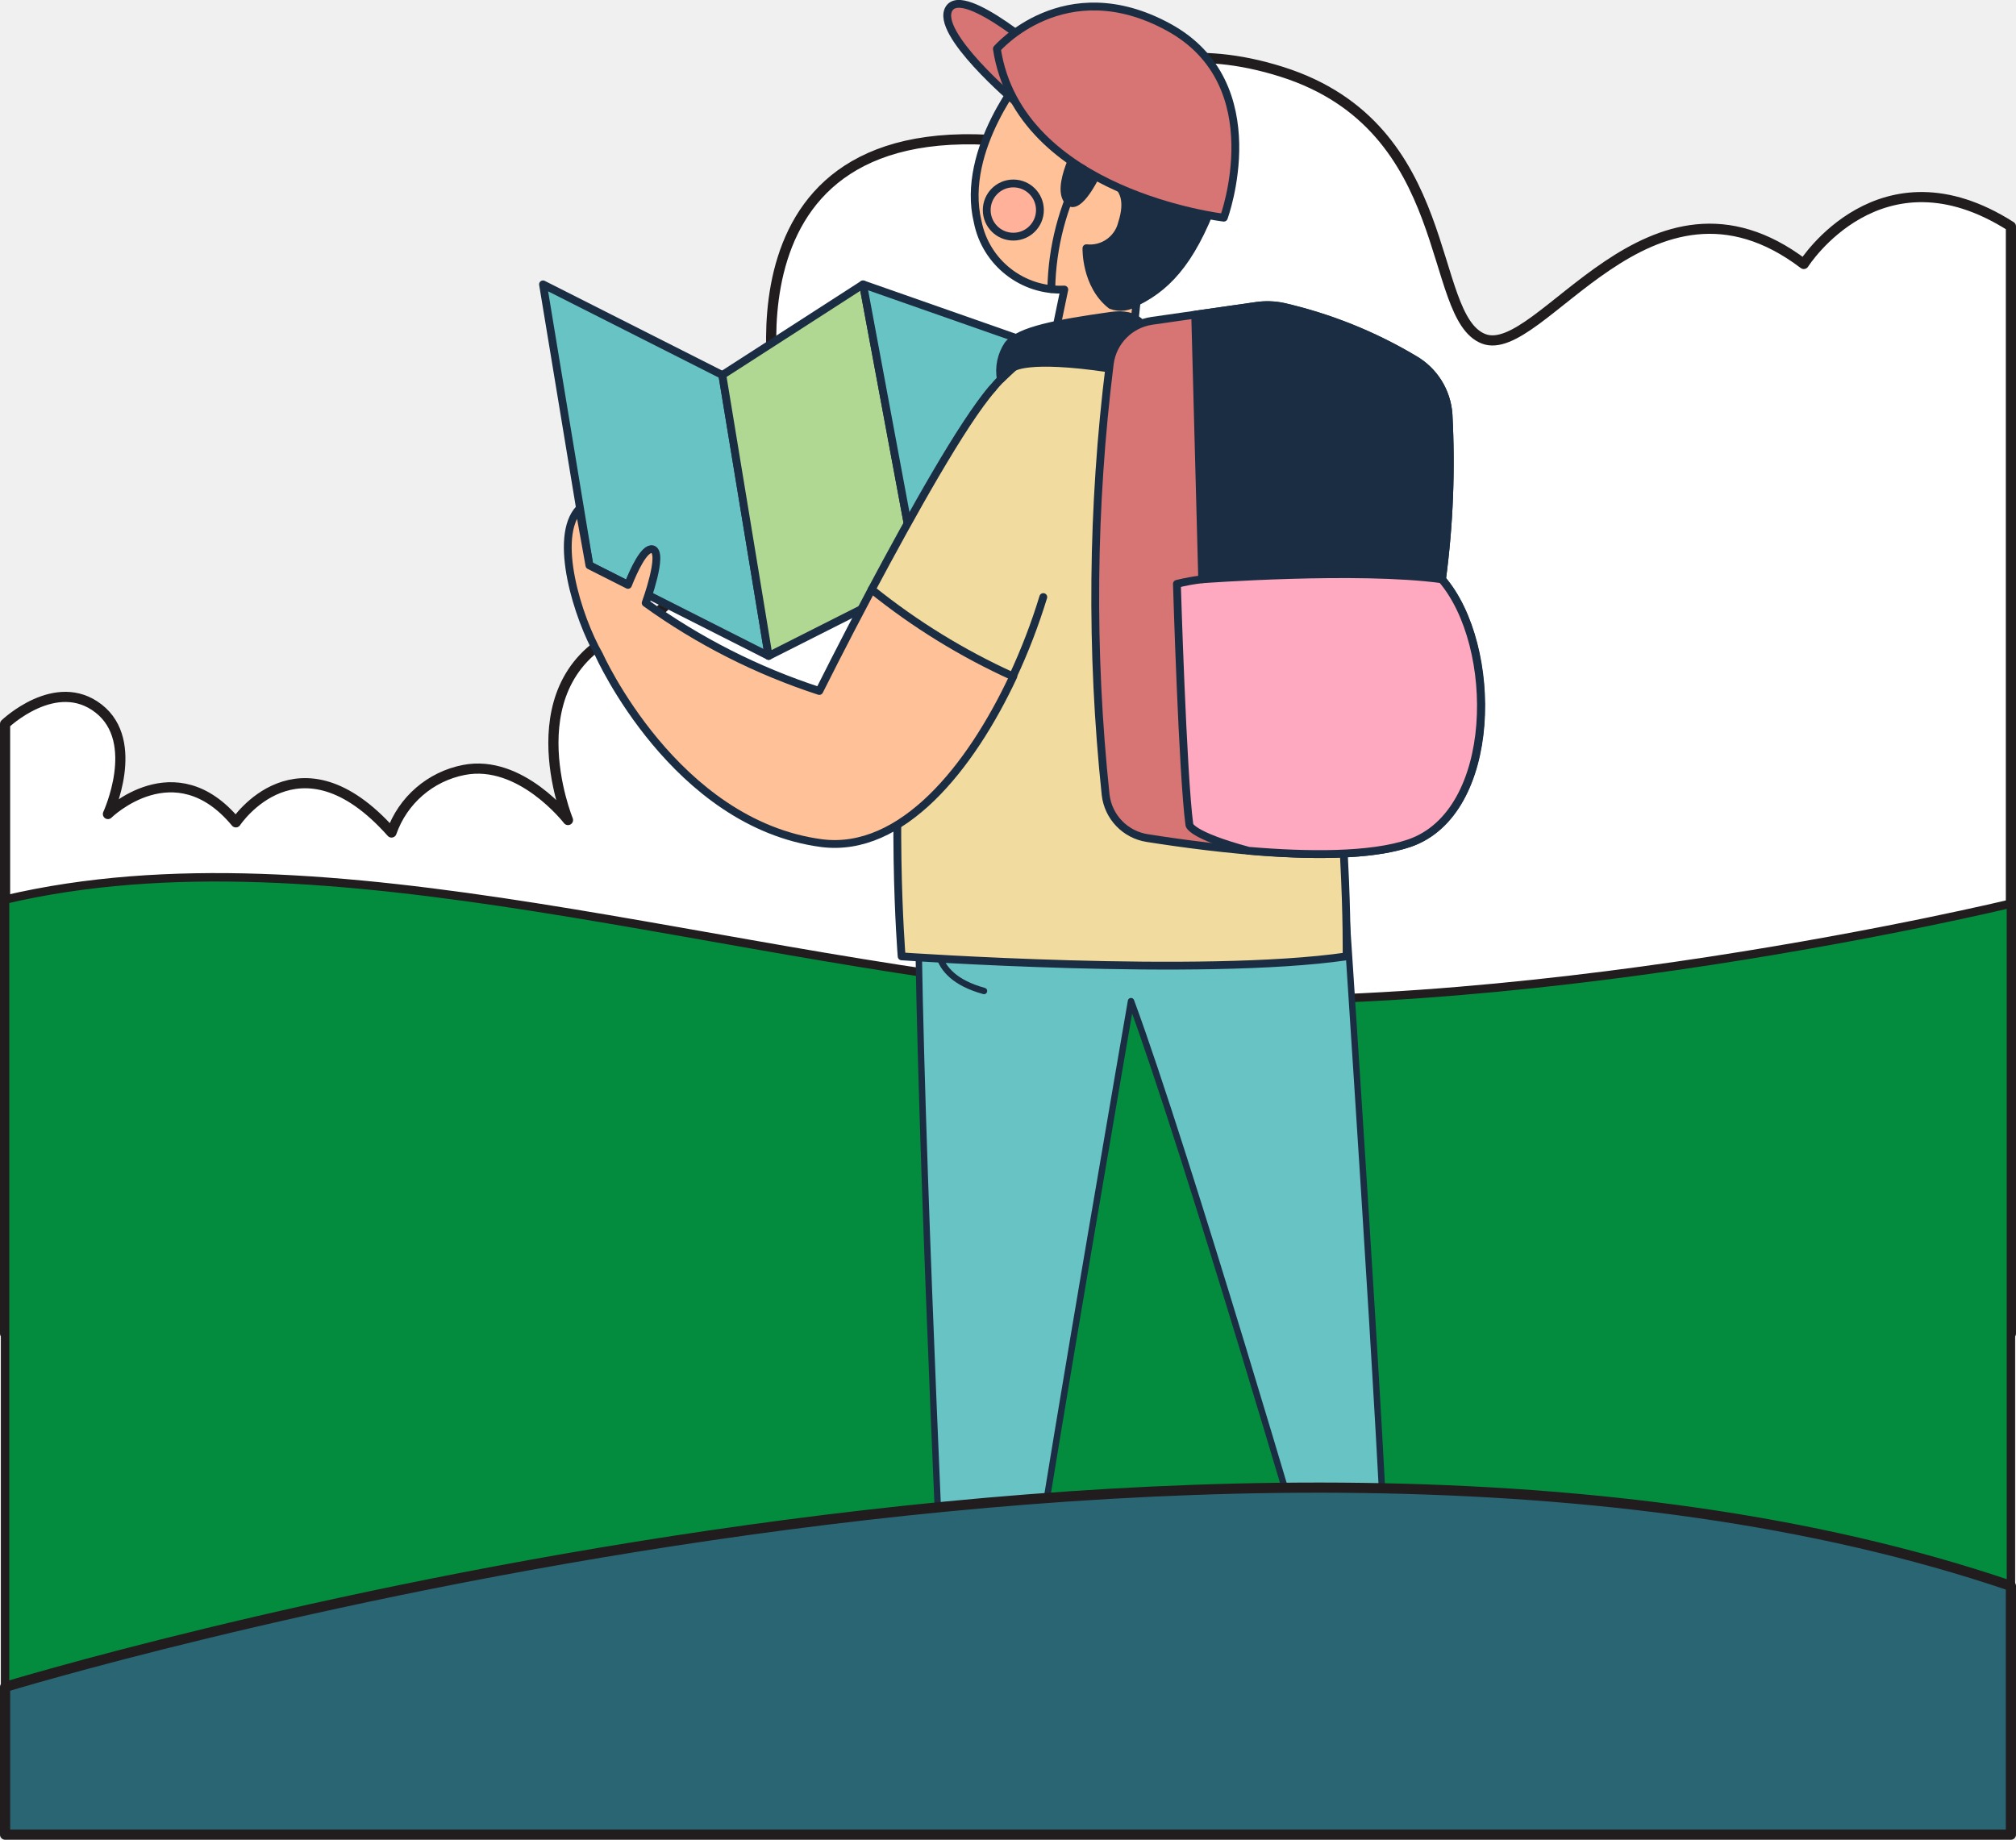
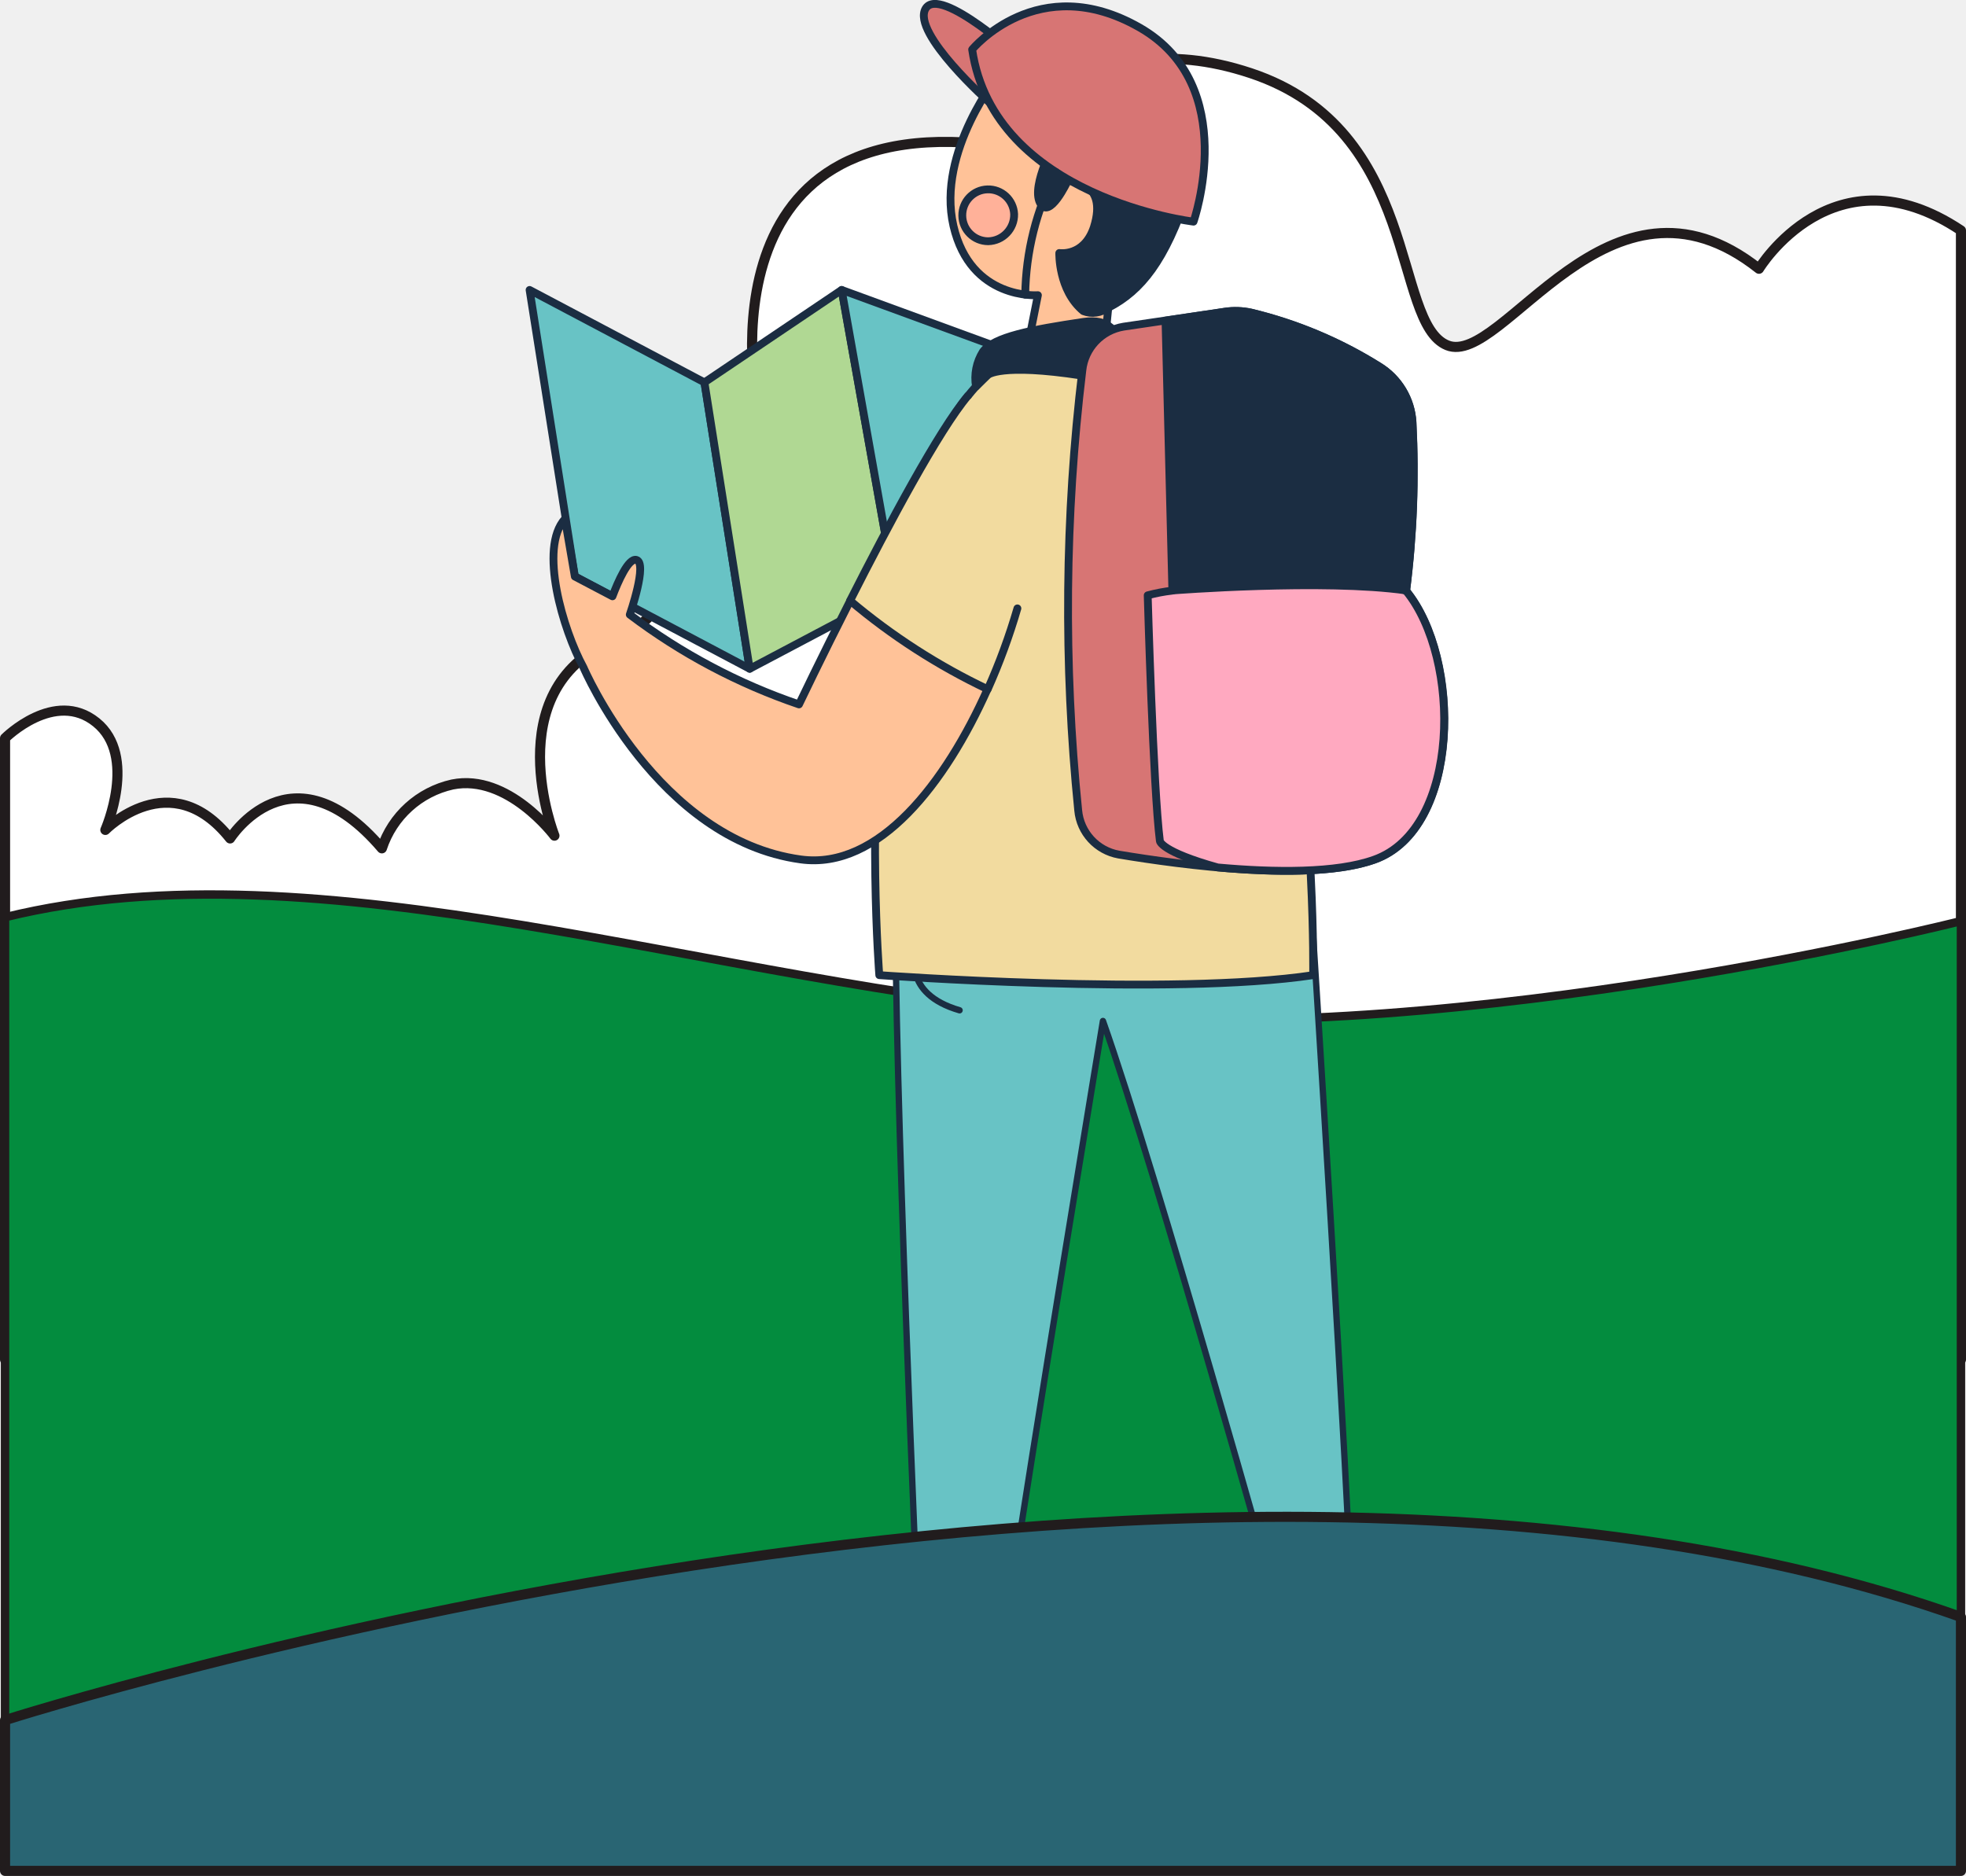
- <svg xmlns="http://www.w3.org/2000/svg" viewBox="0 0 198.55 181.21">
+ <svg xmlns="http://www.w3.org/2000/svg" viewBox="0 0 198.57 189.49">
  <defs>
-     <style>
- 			.a5ddb3a1-cb4e-4658-a6d8-bc4e4a81ac22 {
- 				fill: #fff;
- 			}
- 			.a5ddb3a1-cb4e-4658-a6d8-bc4e4a81ac22,
- 			.a8ac44be-3c5f-4f17-9025-9e482a84779f,
- 			.f4531e2e-3355-4434-b7d3-6f8ed1dd90d4 {
- 				stroke: #211c1d;
- 			}
- 			.a5ddb3a1-cb4e-4658-a6d8-bc4e4a81ac22,
- 			.a8ac44be-3c5f-4f17-9025-9e482a84779f,
- 			.b1a30052-4937-4ce3-a78b-452309837e24,
- 			.b37f9c55-40b1-4aa4-bb7d-0856afb9a6fb,
- 			.b91bbccc-4998-4b9a-80d7-9f5568ee7177,
- 			.ba064e89-9918-40a4-b3c1-1c846f9f70f8,
- 			.bca35350-ed13-4fea-b44b-0f33d85e14eb,
- 			.eaade6c3-8354-45fc-944b-e32fe741c531,
- 			.ebc8b5b8-7ebc-4377-ae87-cc85788f04e3,
- 			.ee81235e-3eb5-46d5-aefb-7c071914dbc2,
- 			.f15655a4-afa0-4840-bb66-8692c97ba6c0,
- 			.f4531e2e-3355-4434-b7d3-6f8ed1dd90d4,
- 			.f65bce5a-33e4-48c4-90f8-7800ff513b72,
- 			.f72fe83f-2089-4f8b-8896-99bdc0c811ef {
- 				stroke-linecap: round;
- 				stroke-linejoin: round;
- 			}
- 			.a8ac44be-3c5f-4f17-9025-9e482a84779f {
- 				fill: #038c3e;
- 				stroke-width: 0.83px;
- 			}
- 			.b37f9c55-40b1-4aa4-bb7d-0856afb9a6fb,
- 			.f65bce5a-33e4-48c4-90f8-7800ff513b72 {
- 				fill: #68c3c5;
- 			}
- 			.b1a30052-4937-4ce3-a78b-452309837e24,
- 			.b37f9c55-40b1-4aa4-bb7d-0856afb9a6fb,
- 			.b91bbccc-4998-4b9a-80d7-9f5568ee7177,
- 			.ba064e89-9918-40a4-b3c1-1c846f9f70f8,
- 			.bca35350-ed13-4fea-b44b-0f33d85e14eb,
- 			.eaade6c3-8354-45fc-944b-e32fe741c531,
- 			.ebc8b5b8-7ebc-4377-ae87-cc85788f04e3,
- 			.ee81235e-3eb5-46d5-aefb-7c071914dbc2,
- 			.f15655a4-afa0-4840-bb66-8692c97ba6c0,
- 			.f65bce5a-33e4-48c4-90f8-7800ff513b72,
- 			.f72fe83f-2089-4f8b-8896-99bdc0c811ef {
- 				stroke: #1b2d42;
- 			}
- 			.bca35350-ed13-4fea-b44b-0f33d85e14eb,
- 			.f65bce5a-33e4-48c4-90f8-7800ff513b72 {
- 				stroke-width: 0.63px;
- 			}
- 			.bca35350-ed13-4fea-b44b-0f33d85e14eb,
- 			.ee81235e-3eb5-46d5-aefb-7c071914dbc2 {
- 				fill: none;
- 			}
- 			.b91bbccc-4998-4b9a-80d7-9f5568ee7177 {
- 				fill: #1b2d42;
- 			}
- 			.b1a30052-4937-4ce3-a78b-452309837e24,
- 			.b37f9c55-40b1-4aa4-bb7d-0856afb9a6fb,
- 			.b91bbccc-4998-4b9a-80d7-9f5568ee7177,
- 			.ba064e89-9918-40a4-b3c1-1c846f9f70f8,
- 			.eaade6c3-8354-45fc-944b-e32fe741c531,
- 			.ebc8b5b8-7ebc-4377-ae87-cc85788f04e3,
- 			.ee81235e-3eb5-46d5-aefb-7c071914dbc2,
- 			.f15655a4-afa0-4840-bb66-8692c97ba6c0,
- 			.f72fe83f-2089-4f8b-8896-99bdc0c811ef {
- 				stroke-width: 0.77px;
- 			}
- 			.eaade6c3-8354-45fc-944b-e32fe741c531 {
- 				fill: #ffc298;
- 			}
- 			.b1a30052-4937-4ce3-a78b-452309837e24 {
- 				fill: #d77574;
- 			}
- 			.ba064e89-9918-40a4-b3c1-1c846f9f70f8 {
- 				fill: #ffb199;
- 			}
- 			.f72fe83f-2089-4f8b-8896-99bdc0c811ef {
- 				fill: #b0d893;
- 			}
- 			.bf6d775f-d8c2-46f9-839f-e043587014ec,
- 			.ebc8b5b8-7ebc-4377-ae87-cc85788f04e3 {
- 				fill: #f2db9f;
- 			}
- 			.f15655a4-afa0-4840-bb66-8692c97ba6c0 {
- 				fill: #ffa9c0;
- 			}
- 			.f4531e2e-3355-4434-b7d3-6f8ed1dd90d4 {
- 				fill: #296573;
- 			}
- 		</style>
+     <style>.f070979f-5378-4126-95ad-f7ec7cf4a6b1{fill:#fff;}.a3ad374b-2263-40da-9847-74150c61b0f0,.e86fbbcc-e913-4cf8-9aee-293c8a4fa389,.f070979f-5378-4126-95ad-f7ec7cf4a6b1{stroke:#211c1d;}.a07199a7-37bb-46f9-90bd-54d378d2ce4b,.a381619b-88f6-419d-8856-09aeff969158,.a3ad374b-2263-40da-9847-74150c61b0f0,.a43d8b39-3239-454c-a797-e7c9ac91a4f5,.af681b15-d6f5-4569-a834-c8e5fc99d143,.b2306cc6-7a5a-4165-8b79-ac45ec14e9c6,.b43e8df6-3575-4efc-828c-0470b47884d0,.b9c2311e-2e41-4d01-9b58-d843beabfadc,.ba9c451e-a34b-477c-8dcd-1a50f93f6975,.e86fbbcc-e913-4cf8-9aee-293c8a4fa389,.ed7e78cf-93cf-4840-9925-467628950182,.f070979f-5378-4126-95ad-f7ec7cf4a6b1,.f77ae857-d2cc-4d2a-b515-0bee4b8bcfb8,.fa680ec6-d7cd-4ba9-84eb-076cae2c5f56{stroke-linecap:round;stroke-linejoin:round;}.e86fbbcc-e913-4cf8-9aee-293c8a4fa389,.f070979f-5378-4126-95ad-f7ec7cf4a6b1{stroke-width:1.02px;}.a3ad374b-2263-40da-9847-74150c61b0f0{fill:#038c3e;stroke-width:0.85px;}.ed7e78cf-93cf-4840-9925-467628950182,.fa680ec6-d7cd-4ba9-84eb-076cae2c5f56{fill:#68c3c5;}.a07199a7-37bb-46f9-90bd-54d378d2ce4b,.a381619b-88f6-419d-8856-09aeff969158,.a43d8b39-3239-454c-a797-e7c9ac91a4f5,.af681b15-d6f5-4569-a834-c8e5fc99d143,.b2306cc6-7a5a-4165-8b79-ac45ec14e9c6,.b43e8df6-3575-4efc-828c-0470b47884d0,.b9c2311e-2e41-4d01-9b58-d843beabfadc,.ba9c451e-a34b-477c-8dcd-1a50f93f6975,.ed7e78cf-93cf-4840-9925-467628950182,.f77ae857-d2cc-4d2a-b515-0bee4b8bcfb8,.fa680ec6-d7cd-4ba9-84eb-076cae2c5f56{stroke:#1b2d42;}.a381619b-88f6-419d-8856-09aeff969158,.fa680ec6-d7cd-4ba9-84eb-076cae2c5f56{stroke-width:0.64px;}.a381619b-88f6-419d-8856-09aeff969158,.b9c2311e-2e41-4d01-9b58-d843beabfadc{fill:none;}.a07199a7-37bb-46f9-90bd-54d378d2ce4b{fill:#1b2d42;}.a07199a7-37bb-46f9-90bd-54d378d2ce4b,.a43d8b39-3239-454c-a797-e7c9ac91a4f5,.af681b15-d6f5-4569-a834-c8e5fc99d143,.b2306cc6-7a5a-4165-8b79-ac45ec14e9c6,.b43e8df6-3575-4efc-828c-0470b47884d0,.b9c2311e-2e41-4d01-9b58-d843beabfadc,.ba9c451e-a34b-477c-8dcd-1a50f93f6975,.ed7e78cf-93cf-4840-9925-467628950182,.f77ae857-d2cc-4d2a-b515-0bee4b8bcfb8{stroke-width:0.79px;}.a43d8b39-3239-454c-a797-e7c9ac91a4f5{fill:#ffc298;}.b43e8df6-3575-4efc-828c-0470b47884d0{fill:#d77574;}.b2306cc6-7a5a-4165-8b79-ac45ec14e9c6{fill:#ffb199;}.af681b15-d6f5-4569-a834-c8e5fc99d143{fill:#b0d893;}.ad129fe3-d4a6-46f8-a6e8-ab6333f3a1a3,.ba9c451e-a34b-477c-8dcd-1a50f93f6975{fill:#f2db9f;}.f77ae857-d2cc-4d2a-b515-0bee4b8bcfb8{fill:#ffa9c0;}.e86fbbcc-e913-4cf8-9aee-293c8a4fa389{fill:#296573;}</style>
  </defs>
-   <g id="adff24ed-11ba-42cf-b06f-0a72bed27e53">
-     <g id="a81c8fa8-b35d-40b2-b3d1-1cb872269d03">
-       <path class="a5ddb3a1-cb4e-4658-a6d8-bc4e4a81ac22" d="M.5,71.31s5-4.8,9.21-1.52.92,10.39.92,10.39,6.57-6.44,12.6.82c0,0,6.16-9.31,15.33,1a9.46,9.46,0,0,1,7.12-6.16c5.61-1.1,10.26,4.93,10.26,4.93s-5.75-14,5.75-18.76,1.1-12.73,4.39-18.48S76.62,40.2,76.62,40.2s-7.12-30.66,25-26c0,0,7.39-12.59,24.64-7.12s14.24,24.1,19.85,26.29S162.45,14.47,177.65,26c0,0,7.53-11.91,20.4-3.7V131.35H.5Z" />
-       <path class="a8ac44be-3c5f-4f17-9025-9e482a84779f" d="M.5,88.61c32-7.52,71.11,6.43,109.42,9.44S198.05,89,198.05,89v81.19L.5,174.12Z" />
-       <path class="f65bce5a-33e4-48c4-90f8-7800ff513b72" d="M92.7,156.12s-2.46-53.32-2.26-70.37l21.15-2.7,20.74,3.11s4.11,61.3,4.11,68.74l-7.39.14s-12.18-41.6-17.66-56.43c0,0-7.39,42.76-9.65,57.51Z" />
-       <path class="bca35350-ed13-4fea-b44b-0f33d85e14eb" d="M92.5,92s-1.44,4,4.41,5.61" />
-       <path class="b91bbccc-4998-4b9a-80d7-9f5568ee7177" d="M112,29.71c3.27-1.63,5.7-4.47,8-11.14S118.13,6.14,110.5,4,98,4.69,99.87,8.6a17.41,17.41,0,0,1,1.66,7.91s4.4,12,6.33,13.81,3,1.23,3,1.23Z" />
-       <path class="eaade6c3-8354-45fc-944b-e32fe741c531" d="M103.28,35.92l1.54-7.4a8.29,8.29,0,0,1-8.53-6.67C94.55,14.66,101,7.07,101,7.07l5.65,6.5s-2.53,4.28-1.61,6,2.8-2.11,2.8-2.11S112,17.37,110.5,22A3.24,3.24,0,0,1,107,24.45s-.11,3.61,2.43,5.61a2.63,2.63,0,0,0,2.51-.35l-.72,7Z" />
-       <path class="b1a30052-4937-4ce3-a78b-452309837e24" d="M100,10S92,3.22,93.47.85s9.81,5,9.81,5Z" />
-       <path class="b1a30052-4937-4ce3-a78b-452309837e24" d="M98.18,4.81s6.64-7.74,16.91-2.13,5.44,18.76,5.44,18.76S100.37,19.11,98.18,4.81Z" />
-       <path class="ee81235e-3eb5-46d5-aefb-7c071914dbc2" d="M106.64,16.62a25.86,25.86,0,0,0-3.1,11.85" />
-       <path class="ba064e89-9918-40a4-b3c1-1c846f9f70f8" d="M102.42,20.69a2.62,2.62,0,1,0-2.62,2.62A2.62,2.62,0,0,0,102.42,20.69Z" />
-       <polygon class="b37f9c55-40b1-4aa4-bb7d-0856afb9a6fb" points="75.7 64.61 58.05 55.68 53.48 28.01 71.14 36.94 75.7 64.61" />
-       <polygon class="f72fe83f-2089-4f8b-8896-99bdc0c811ef" points="85 28.01 71.14 36.94 75.7 64.61 90.43 57.17 85 28.01" />
-       <polygon class="b37f9c55-40b1-4aa4-bb7d-0856afb9a6fb" points="104.33 34.79 85 28.01 90.43 57.17 107.58 61.84 104.33 34.79" />
-       <path class="ebc8b5b8-7ebc-4377-ae87-cc85788f04e3" d="M88.8,94.2s29.59,2.06,43.82,0c0,0,.95-61.17-24.24-61.17C83.74,33,88.8,94.2,88.8,94.2Z" />
-       <path class="eaade6c3-8354-45fc-944b-e32fe741c531" d="M85.85,58.06c-2.94,5.54-5.16,10-5.16,10a62.16,62.16,0,0,1-17.1-8.67s1.83-5,.67-5.29c-.81-.19-1.85,2.1-2.41,3.51l-3.8-1.92-1-5.57C54.43,52.91,56.9,60.85,59,64.5c0,0,7.44,16.64,21.93,18.55,7.91,1,14.67-7.45,18.87-16.43" />
-       <path class="bf6d775f-d8c2-46f9-839f-e043587014ec" d="M104.1,48.34a22.18,22.18,0,0,0-6.36-10.06c-2.92,3.33-8,12.49-11.89,19.78a64.9,64.9,0,0,0,13.9,8.56C103.26,59.12,105,51.28,104.1,48.34Z" />
-       <path class="ee81235e-3eb5-46d5-aefb-7c071914dbc2" d="M97.74,38.28c-2.92,3.33-8,12.49-11.89,19.78a64.9,64.9,0,0,0,13.9,8.56,59.31,59.31,0,0,0,3-7.81" />
-       <path class="b91bbccc-4998-4b9a-80d7-9f5568ee7177" d="M109.24,36.29c-8.22-1.22-9.48-.06-9.48-.06l-1.19,1.12a4.61,4.61,0,0,1,.7-3.38c1.11-1.42,4.89-2.12,10.14-2.86s3.46,5.39,3.46,5.39Z" />
-       <path class="b1a30052-4937-4ce3-a78b-452309837e24" d="M108.89,78.28A4.88,4.88,0,0,0,113,82.55c6.35,1,19.38,2.7,25.83.5,8.73-3,8.83-19.43,3.19-26a87.78,87.78,0,0,0,.64-16.24,6.79,6.79,0,0,0-3.37-5.42,44.67,44.67,0,0,0-12.91-5.18,7.56,7.56,0,0,0-2.64-.08L113.46,31.6a4.9,4.9,0,0,0-4.16,4.21A185.4,185.4,0,0,0,108.89,78.28Z" />
-       <path class="f15655a4-afa0-4840-bb66-8692c97ba6c0" d="M118.37,57.06a19.18,19.18,0,0,0-2.46.45s.56,18.76,1.23,23.74c0,0,.09,1,5.83,2.55,5.74.49,12,.56,15.83-.75,8.73-3,8.83-19.43,3.19-26L129.8,53.27Z" />
-       <path class="b91bbccc-4998-4b9a-80d7-9f5568ee7177" d="M139.26,35.4a44.67,44.67,0,0,0-12.91-5.18,7.56,7.56,0,0,0-2.64-.08l-6,.86.69,26.06s15.3-1.14,23.62,0a87.78,87.78,0,0,0,.64-16.24A6.79,6.79,0,0,0,139.26,35.4Z" />
-       <path class="f4531e2e-3355-4434-b7d3-6f8ed1dd90d4" d="M.5,166.16S120,129.65,198.05,156.21v24.5H.5Z" />
+   <g id="b8f407e3-410d-474e-8e11-d71d945a7f19" data-name="Layer 2">
+     <g id="b60d5085-2213-4af6-8a97-1900fcf147e2" data-name="OBJECTS">
+       <path class="f070979f-5378-4126-95ad-f7ec7cf4a6b1" d="M.51,74.57s5-5,9.21-1.6.92,10.87.92,10.87,6.57-6.73,12.6.86c0,0,6.16-9.73,15.33,1a9.72,9.72,0,0,1,7.12-6.45C51.3,78.12,56,84.42,56,84.42S50.21,69.81,61.71,64.8s1.09-13.31,4.38-19.33S76.63,42,76.63,42,69.51,10,101.68,14.83c0,0,7.39-13.17,24.64-7.44s14.24,25.2,19.85,27.49,16.29-19.76,31.49-7.73c0,0,7.53-12.46,20.4-3.87V137.35H.51Z" />
+       <path class="a3ad374b-2263-40da-9847-74150c61b0f0" d="M.51,92.66c32-7.86,71.11,6.73,109.42,9.87s88.13-9.48,88.13-9.48V178L.51,182.09Z" />
+       <path class="fa680ec6-d7cd-4ba9-84eb-076cae2c5f56" d="M92.71,163.27s-2.46-55.77-2.26-73.6l21.16-2.83,20.74,3.26s4.1,64.11,4.1,71.89l-7.39.15s-12.18-43.51-17.66-59c0,0-7.39,44.72-9.65,60.15Z" />
+       <path class="a381619b-88f6-419d-8856-09aeff969158" d="M92.51,96.18s-1.44,4.18,4.41,5.88" />
+       <path class="a07199a7-37bb-46f9-90bd-54d378d2ce4b" d="M112,31.06c3.26-1.7,5.69-4.67,8-11.65s-1.78-13-9.41-15.2S98,4.89,99.89,9a19,19,0,0,1,1.65,8.28s4.4,12.56,6.33,14.44,3,1.29,3,1.29Z" />
+       <path class="a43d8b39-3239-454c-a797-e7c9ac91a4f5" d="M103.29,37.55l1.54-7.73s-6.79.54-8.53-7S101,7.38,101,7.38l5.65,6.8s-2.53,4.48-1.61,6.31,2.8-2.21,2.8-2.21,4.15-.12,2.64,4.68c-1,3-3.49,2.6-3.49,2.6s-.11,3.77,2.43,5.87a2.56,2.56,0,0,0,2.52-.37l-.72,7.35Z" />
+       <path class="b43e8df6-3575-4efc-828c-0470b47884d0" d="M100,10.41S92.05,3.35,93.48.88s9.81,5.21,9.81,5.21Z" />
+       <path class="b43e8df6-3575-4efc-828c-0470b47884d0" d="M98.19,5s6.64-8.09,16.91-2.22,5.45,19.61,5.45,19.61S100.38,20,98.19,5Z" />
+       <path class="b9c2311e-2e41-4d01-9b58-d843beabfadc" d="M106.65,17.38a27.91,27.91,0,0,0-3.1,12.39" />
+       <path class="b2306cc6-7a5a-4165-8b79-ac45ec14e9c6" d="M102.43,21.63a2.62,2.62,0,1,0-2.62,2.74A2.68,2.68,0,0,0,102.43,21.63Z" />
+       <polygon class="ed7e78cf-93cf-4840-9925-467628950182" points="75.72 67.56 58.06 58.22 53.49 29.29 71.15 38.63 75.72 67.56" />
+       <polygon class="af681b15-d6f5-4569-a834-c8e5fc99d143" points="85.01 29.29 71.15 38.63 75.72 67.56 90.44 59.78 85.01 29.29" />
+       <polygon class="ed7e78cf-93cf-4840-9925-467628950182" points="104.34 36.37 85.01 29.29 90.44 59.78 107.59 64.67 104.34 36.37" />
+       <path class="ba9c451e-a34b-477c-8dcd-1a50f93f6975" d="M88.81,98.51s29.59,2.15,43.82,0c0,0,1-64-24.24-64C83.75,34.53,88.81,98.51,88.81,98.51Z" />
+       <path class="a43d8b39-3239-454c-a797-e7c9ac91a4f5" d="M85.86,60.71C82.92,66.5,80.7,71.16,80.7,71.16a60.84,60.84,0,0,1-17.09-9.07s1.83-5.24.66-5.53c-.81-.2-1.85,2.2-2.41,3.68l-3.8-2-1-5.82c-2.66,2.93-.19,11.23,1.87,15,0,0,7.44,17.41,21.94,19.4,7.9,1.09,14.66-7.78,18.86-17.17" />
+       <path class="ad129fe3-d4a6-46f8-a6e8-ab6333f3a1a3" d="M104.11,50.55A23.22,23.22,0,0,0,97.75,40c-2.92,3.47-8,13-11.89,20.68a64.27,64.27,0,0,0,13.9,8.95C103.27,61.82,105,53.62,104.11,50.55Z" />
+       <path class="b9c2311e-2e41-4d01-9b58-d843beabfadc" d="M97.75,40c-2.92,3.47-8,13-11.89,20.68a64.27,64.27,0,0,0,13.9,8.95,63.43,63.43,0,0,0,3-8.17" />
+       <path class="a07199a7-37bb-46f9-90bd-54d378d2ce4b" d="M109.26,37.94c-8.23-1.27-9.49-.06-9.49-.06l-1.19,1.17a5,5,0,0,1,.7-3.53c1.11-1.49,4.89-2.22,10.14-3s3.46,5.64,3.46,5.64Z" />
+       <path class="b43e8df6-3575-4efc-828c-0470b47884d0" d="M108.9,81.86A5,5,0,0,0,113,86.33c6.35,1.06,19.38,2.81,25.83.51,8.73-3.11,8.83-20.31,3.19-27.17a96,96,0,0,0,.64-17A7.12,7.12,0,0,0,139.27,37a43.49,43.49,0,0,0-12.91-5.42,7.32,7.32,0,0,0-2.64-.09L113.48,33a5,5,0,0,0-4.16,4.4A202,202,0,0,0,108.9,81.86Z" />
+       <path class="f77ae857-d2cc-4d2a-b515-0bee4b8bcfb8" d="M118.38,59.67a17,17,0,0,0-2.46.47s.56,19.61,1.23,24.82c0,0,.1,1.07,5.84,2.67,5.73.52,12,.59,15.82-.79,8.73-3.11,8.83-20.31,3.19-27.17l-12.19-4Z" />
+       <path class="a07199a7-37bb-46f9-90bd-54d378d2ce4b" d="M139.27,37a43.49,43.49,0,0,0-12.91-5.42,7.32,7.32,0,0,0-2.64-.09l-6,.9.69,27.26s15.3-1.19,23.62,0a96,96,0,0,0,.64-17A7.12,7.12,0,0,0,139.27,37Z" />
+       <path class="e86fbbcc-e913-4cf8-9aee-293c8a4fa389" d="M.51,173.77S120,135.58,198.06,163.35V189H.51Z" />
    </g>
  </g>
</svg>
